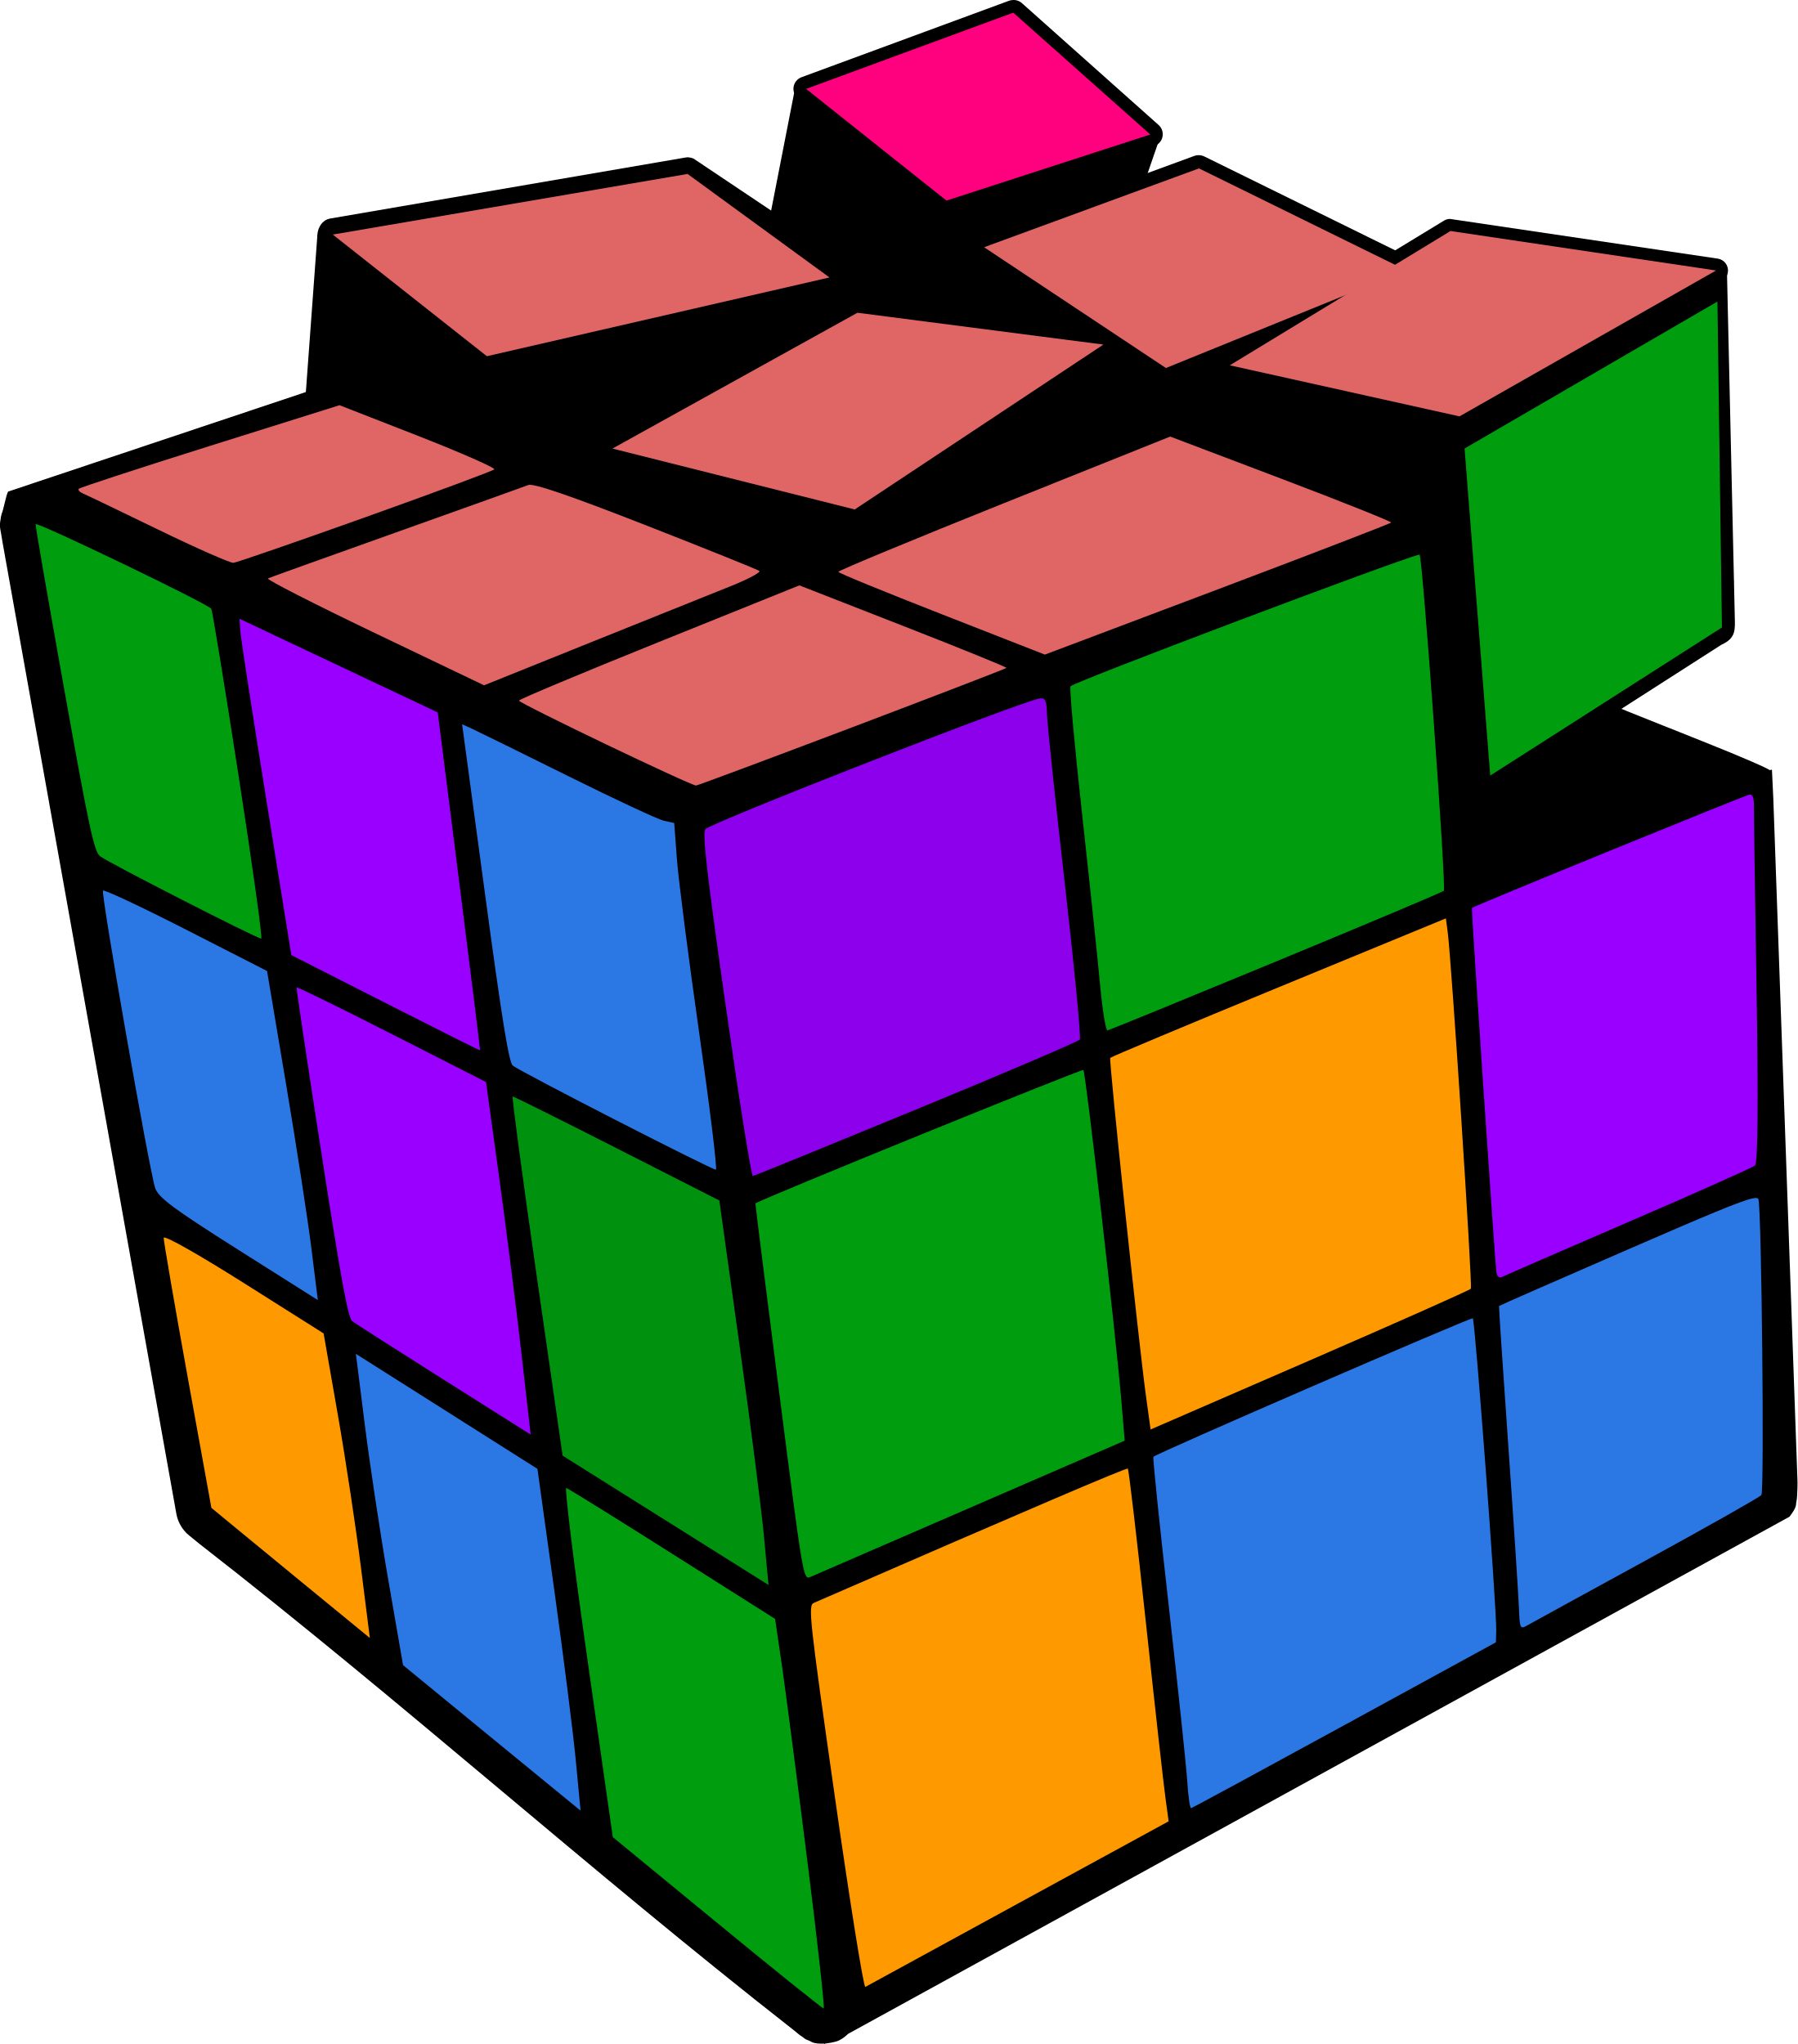
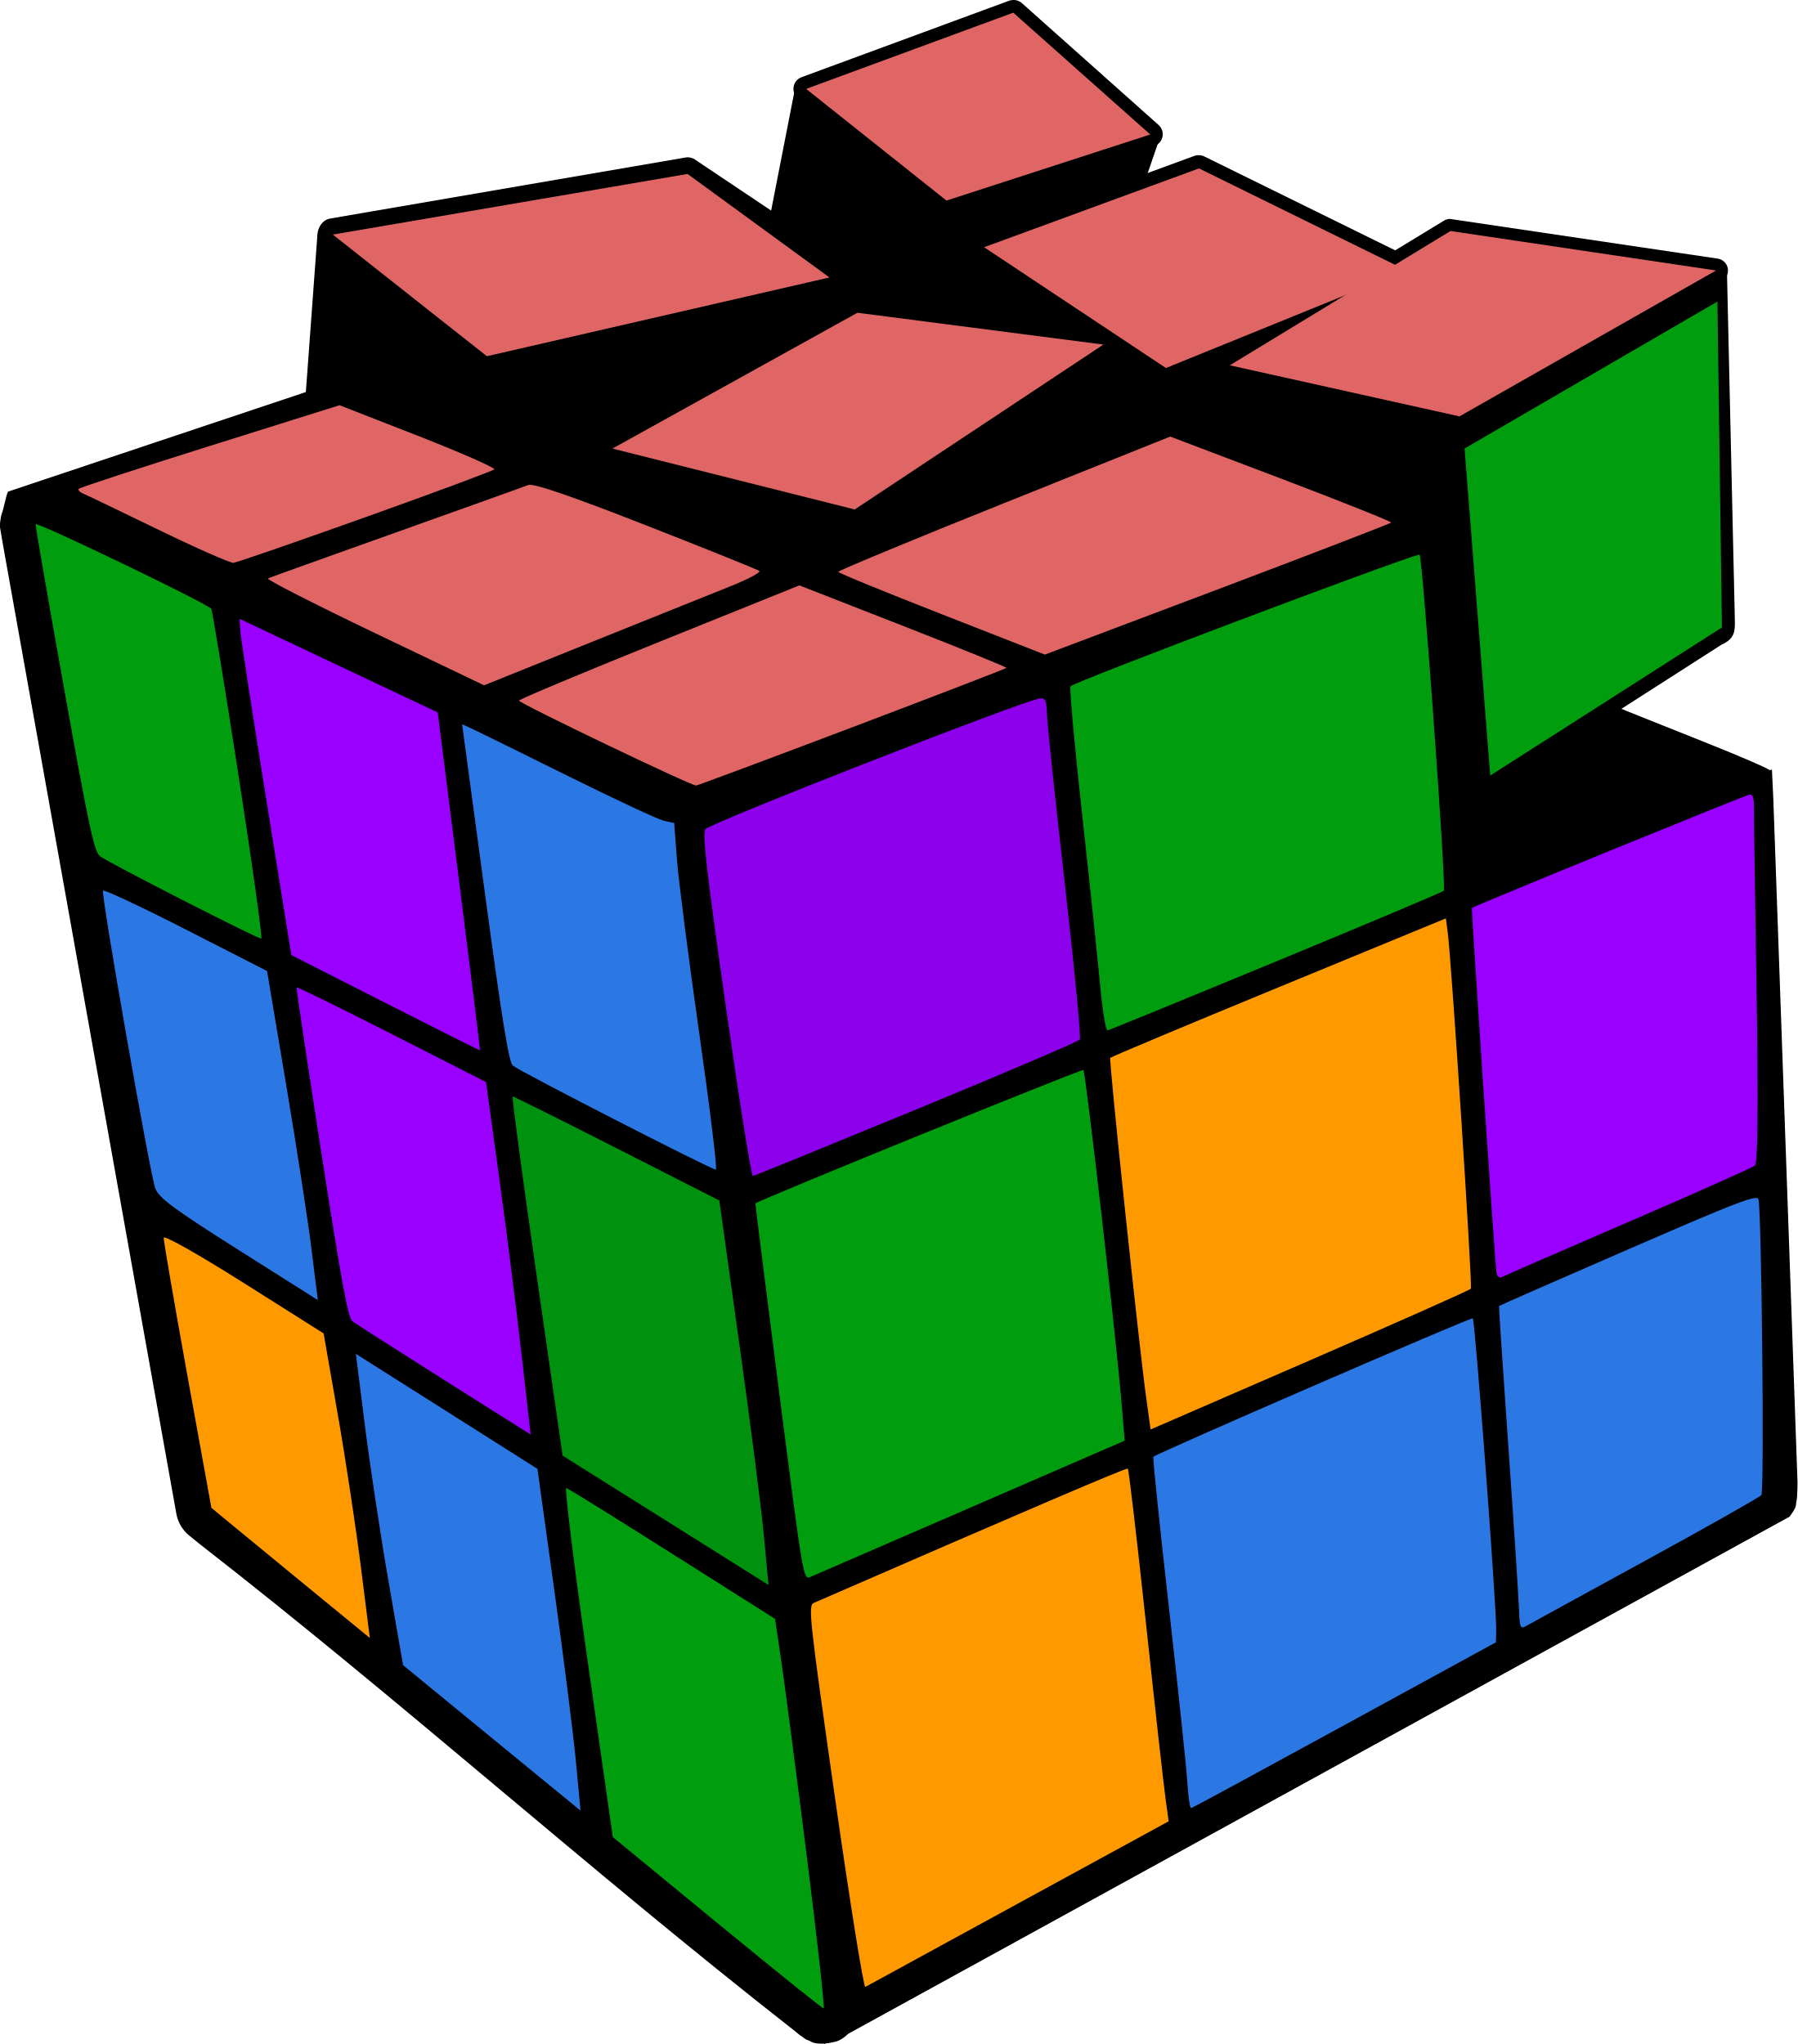
<svg xmlns="http://www.w3.org/2000/svg" width="300" height="341.15" id="svg4258" version="1.1">
  <defs id="defs4310" />
  <g id="layer1">
    <path id="path6177" d="m251.78 110.72l-21.94 6.532c-13.238 3.94-21.674 6.754-21.292 7.099 0.347 0.314 8.809 4.561 18.81 9.448l17.959 14.499 50.056-19.721c0-0.211-4.803-2.291-10.627-4.612-5.825-2.321-15.631-6.238-21.787-8.723l-11.18-4.522z" />
    <path id="path6179" d="m168.35 26.309c-0.379 0.045-0.759 0.166-1.124 0.281l-165.88 55.46c-0.333 0.585-0.776 3.096-1.068 3.709-0.124 0.399-0.138 0.638-0.169 0.843-0.063 0.409-0.109 0.626-0.111 0.786v0.562c0.018 0.223 0.041 0.289 0.055 0.394 0.026 0.209 0.083 0.401 0.112 0.618 0.061 0.434 0.164 0.969 0.281 1.686l28.995 162.05c0.25 1.363 1.007 2.663 2.079 3.541l1.798 1.461c33.854 26.334 65.097 54.489 99.008 81.027 0.485 0.378 0.847 0.708 1.18 0.955 0.166 0.125 0.295 0.196 0.506 0.338 0.104 0.071 0.197 0.192 0.45 0.337 0.125 0.071 0.342 0.134 0.674 0.281 0.323 0.14 0.54 0.5 2.416 0.449v0.056h0.112v-0.056c0.143-0.022 1.646-0.198 2.304-0.506 0.69-0.321 1.184-0.749 1.573-1.124l157.11-86.309c1.316-1.708 1.046-2.019 1.124-2.36 0.081-0.34 0.09-0.506 0.112-0.674 0.043-0.337 0.039-0.582 0.055-0.843 0.036-0.523 0.038-1.082 0.056-1.798l-4.043-114.18-0.228-4.834-3.225 0.621-47.091 18.42c-0.649-2.568-0.736-2.944-0.093-4.163l20.727-26.222c-0.143-0.368 18.268-9.169 18.146-9.548-1.69-5.251 5.216-4.865 5.131-10.575l-4.159-31.242-114.51-39.221c-0.754-0.226-1.52-0.254-2.303-0.169v-0.056z" />
    <path id="path6181" d="m168.97 0.011a2.072 2.072 0 0 0 -0.562 0.111l-34.614 12.756a2.072 2.072 0 0 0 -0.562 3.596l23.432 18.655a2.072 2.072 0 0 0 1.911 0.338l33.995-11.07a2.072 2.072 0 0 0 0.787 -3.54l-22.814-20.341a2.072 2.072 0 0 0 -1.573 -0.506v0.001z" />
    <path id="path6183" d="m81.258 59.457l3.174 34.265-33.791-22.771 2.334-31.79 28.282 20.296z" />
    <path id="path6185" d="m138.63 38.66l-57.369 20.796 3.174 34.266 57.424-20.789-3.229-34.273z" />
    <path id="path6187" d="m142.67 85.056l3.094 33.14-40.472-10.162-3.065-33.168 40.443 10.19z" />
    <path id="path6189" d="m142.67 85.057l3.094 33.14 41.478-27.518-3.088-33.177-41.484 27.555h0z" />
    <path id="path6191" d="m132.62 15.076l25.399 18.407 2.876 29.907-33.498-21.593 5.224-26.721z" />
    <path id="path6193" d="m158.02 33.483l2.876 29.907 23.187-12.867 9.731-28.218-35.793 11.178z" />
    <path id="path6195" d="m199.76 25.915a2.214 2.214 0 0 0 -0.45 0.113l-35.85 13.149a2.214 2.214 0 0 0 -0.449 3.933l30.343 20.173a2.214 2.214 0 0 0 2.079 0.168l40.12-16.295a2.214 2.214 0 0 0 0.112 -3.99l-34.614-17.025a2.214 2.214 0 0 0 -1.292 -0.225l0.001-0.001z" />
    <path id="path6197" d="m114.69 26.253c-0.133 0.02-0.263 0.027-0.393 0.055l-59.225 10.171c-2.058 0.365-2.866 3.523-1.237 4.832l25.736 20.285c0.726 0.587 1.762 0.763 2.641 0.45l56.978-14.722c1.03-0.383 1.772-1.439 1.784-2.538 0.017-1.099-0.707-2.17-1.729-2.576l-23.487-15.733c-0.336-0.147-0.702-0.222-1.068-0.225v0.001z" />
    <path id="path6199" d="m234.71 45.114l2.861 30.978-40.118 16.276-2.858-30.937 40.115-16.317z" />
    <path id="path6201" d="m241.96 36.536a2.01 2.01 0 0 0 -0.955 0.281l-36.805 22.42a2.01 2.01 0 0 0 0.618 3.708l38.322 8.541a2.01 2.01 0 0 0 1.461 -0.224l42.818-24.387a2.01 2.01 0 0 0 -0.731 -3.709l-44.335-6.574a2.01 2.01 0 0 0 -0.393 -0.056z" />
    <path id="path6203" d="m243.57 69.492l42.941-25.081c0.663 0.077 1.171-0.648 1.694 0.3l1.32 58.294c0.045 2.094 0.204 3.514-2.222 4.597l-38.605 24.747-5.127-62.857z" />
-     <path id="path6205" fill="#ff007f" d="m169.11 2.115l-34.57 12.723 23.417 18.64 34.016-11.032-22.864-20.331z" />
+     <path id="path6205" fill="#ff007f" d="m169.11 2.115l-34.57 12.723 23.417 18.64 34.016-11.032-22.864-20.331z" style="fill:#e06666;fill-opacity:1" />
    <path id="path6207" fill="#0f0" d="m5.944 87.485c-0.079 0.107 2.057 12.404 4.735 27.341 4.212 23.489 5.017 27.299 6.03 28.086 1.381 1.073 26.261 13.788 26.89 13.743 0.238-0.02-1.469-12.244-3.778-27.16-2.309-14.917-4.356-27.463-4.555-27.882-0.342-0.722-29.014-14.537-29.321-14.128h-0.001z" style="fill:#009e0f;fill-opacity:1" />
    <path id="path6209" fill="#ff0" d="m39.978 103.28l0.136 2.08c0.076 1.138 2.02 13.758 4.323 28.052l4.186 25.994 15.714 7.993c8.642 4.398 15.744 7.952 15.78 7.904 0.036-0.047-1.534-12.747-3.496-28.23l-3.565-28.162-16.54-7.815-16.54-7.815 0.002-0.001z" style="fill:#9900ff;fill-opacity:1" />
    <path id="path6211" fill="#0f0" d="m236.71 92.613c-3.776 0.944-57.388 21.17-58.05 21.93-0.199 0.23 0.665 9.813 1.933 21.306 1.269 11.493 2.62 24.344 3.008 28.557 0.385 4.214 0.95 7.616 1.237 7.565 0.291-0.042 12.988-5.239 28.212-11.532 15.224-6.294 27.787-11.589 27.921-11.768 0.421-0.562-3.56-55.722-4.049-56.089-0.028-0.022-0.093-0.02-0.212 0.03v0.001z" style="fill:#009e0f;fill-opacity:1" />
    <path id="path6213" fill="#00f" d="m77.121 120.88l3.796 28.109c2.846 21.107 4.007 28.292 4.654 28.857 1.048 0.914 33.239 17.412 33.903 17.374 0.26-0.02-0.996-10.296-2.786-22.847-1.792-12.55-3.458-25.562-3.712-28.912l-0.455-6.093-1.738-0.385c-0.949-0.214-8.101-3.55-15.888-7.414s-14.957-7.402-15.952-7.86l-1.822-0.829z" style="fill:#2b78e4;fill-opacity:1" />
    <path id="path6215" fill="#9900ff" d="m173.53 116.58c-2.891 0.388-55.239 20.866-55.827 21.83-0.493 0.808 0.3 7.649 3.418 29.489 2.234 15.644 4.272 28.419 4.527 28.38 0.256-0.036 12.535-5.044 27.3-11.124 14.764-6.081 27.04-11.329 27.264-11.654 0.224-0.325-0.897-11.954-2.482-25.841-1.585-13.887-2.925-26.597-2.983-28.244-0.092-2.572-0.264-2.966-1.217-2.836z" style="opacity:0.92;fill:#9900ff;fill-opacity:1" />
    <path id="path6217" fill="#00f" d="m17.191 148.65c-0.377 0.501 7.783 46.999 8.714 49.661 0.556 1.589 3.048 3.442 13.906 10.31l13.233 8.367-1.076-8.657c-0.595-4.76-2.501-17.109-4.237-27.452l-3.161-18.814-13.541-6.917c-7.447-3.803-13.671-6.721-13.837-6.499l-0.001 0.001z" style="fill:#2b78e4;fill-opacity:1" />
    <g fill="#ff0" id="g4282" style="fill:#9900ff;fill-opacity:1">
      <path id="path6219" d="m49.495 164.8c-0.059 0.131 1.795 12.575 4.144 27.643 3.282 21.155 4.451 27.544 5.156 28.072 0.502 0.377 7.406 4.797 15.34 9.809l14.428 9.107-1.529-13.483c-0.841-7.413-2.519-20.66-3.726-29.425l-2.193-15.922-15.758-8.026c-8.666-4.411-15.802-7.906-15.861-7.774z" style="fill:#9900ff;fill-opacity:1" />
      <path id="path6221" d="m292.02 132.61c-0.727 0.105-46.106 18.631-46.361 18.935-0.137 0.164 3.809 58.822 4.092 60.835 0.094 0.658 0.48 0.986 0.901 0.762 0.405-0.215 9.909-4.356 21.121-9.193 11.211-4.837 20.709-9.075 21.11-9.409 0.492-0.411 0.589-9.931 0.277-29.264-0.254-15.757-0.462-29.57-0.444-30.706 0.022-1.352-0.212-2.025-0.696-1.96z" style="fill:#9900ff;fill-opacity:1" />
    </g>
    <path id="path6223" fill="#ff7f00" d="m241.31 153.28l-27.881 11.485c-15.338 6.317-28.005 11.626-28.135 11.798-0.258 0.345 4.8 48.157 5.995 56.682l0.737 5.34 26.568-11.536c14.614-6.346 26.714-11.729 26.884-11.956 0.299-0.399-3.246-54.972-3.868-59.54l-0.299-2.273h-0.001z" style="fill:#ff9900;fill-opacity:1" />
    <path id="path6225" fill="#9900ff" d="m85.554 183c-0.157 0.022 1.651 13.521 4.025 29.996l4.317 29.955 17.183 10.793 17.182 10.792-0.756-8.069c-0.411-4.436-2.259-18.874-4.105-32.084l-3.349-24.014-17.103-8.705c-9.41-4.786-17.238-8.686-17.393-8.664h-0.001z" style="opacity:0.92;fill:#009e0f;fill-opacity:1" />
    <path id="path6227" fill="#f00" d="m180.81 178.59c-0.287-0.215-54.498 21.84-54.735 22.268-0.04 0.069 1.747 14.247 3.961 31.49 3.971 30.928 4.024 31.346 5.178 30.861 0.643-0.272 12.719-5.513 26.831-11.632l25.656-11.127-0.551-6.634c-0.984-11.516-5.974-54.952-6.341-55.227z" style="fill:#009e0f;fill-opacity:1" />
    <path id="path6229" fill="#ff7f00" d="m27.34 206.56c-0.025 0-0.022 0.03-0.02 0.044-0.018 0.482 1.756 10.828 3.954 22.977l4.004 22.08 1.796 1.486c0.986 0.811 6.927 5.7 13.213 10.864l11.437 9.376-1.48-11.748c-0.814-6.468-2.533-17.916-3.848-25.428l-2.386-13.658-13.318-8.414c-7.519-4.744-13.004-7.851-13.358-7.577l0.006-0.002z" style="fill:#ff9900;fill-opacity:1" />
    <g fill="#f00" id="g4290" style="fill:#2b78e4;fill-opacity:1">
      <path id="path6231" d="m59.394 225.96l1.472 11.69c0.809 6.438 2.564 18.139 3.927 25.991l2.475 14.278 14.801 12.143 14.821 12.14-0.773-8.186c-0.423-4.504-2.04-17.327-3.596-28.513l-2.825-20.347-15.151-9.598-15.151-9.598z" style="fill:#2b78e4;fill-opacity:1" />
      <path id="path6233" d="m292.48 200.02c-1.964 0.42-7.342 2.674-20.763 8.508-11.805 5.133-21.497 9.379-21.539 9.451-0.044 0.071 0.651 10.575 1.55 23.34 0.899 12.766 1.689 24.884 1.766 26.934 0.132 3.48 0.217 3.697 1.256 3.107 0.612-0.348 9.579-5.268 19.923-10.923s19.022-10.562 19.292-10.912c0.51-0.662 0.037-47.691-0.496-49.369-0.062-0.198-0.334-0.276-0.989-0.135v-0.001z" style="fill:#2b78e4;fill-opacity:1" />
    </g>
    <path id="path6235" fill="#00f" d="m245.8 220.03c-0.425-0.156-52.985 22.632-53.308 23.114-0.122 0.18 1.039 11.411 2.573 24.957 1.534 13.545 2.918 26.677 3.078 29.181 0.16 2.503 0.447 4.529 0.642 4.502 0.199-0.03 11.726-6.275 25.621-13.875l25.254-13.802 0.05-2.007c0.066-3.796-3.55-51.936-3.91-52.07z" style="fill:#2b78e4;fill-opacity:1" />
    <path id="path6237" fill="#0f0" d="m94.508 248.35c-0.31-0.069 1.303 13.012 3.595 29.068l4.17 29.203 17.407 14.305c9.574 7.871 17.577 14.299 17.781 14.291 0.204 0-1.006-10.978-2.69-24.386-1.682-13.407-3.583-28.033-4.224-32.502l-1.186-8.127-17.152-10.856c-9.436-5.971-17.397-10.923-17.706-10.995l0.005-0.001z" style="fill:#009e0f;fill-opacity:1" />
    <path id="path6239" fill="#ff7f00" d="m188.22 245.12c-0.235-0.176-16.049 6.584-52.399 22.41-0.977 0.426-0.749 2.517 3.521 32.425 2.52 17.656 4.796 31.824 5.076 31.668 0.278-0.155 11.783-6.441 25.567-13.966l25.054-13.676-0.513-3.768c-0.295-2.066-1.768-15.254-3.274-29.311s-2.866-25.662-3.027-25.783l-0.005 0.001z" style="fill:#ff9900;fill-opacity:1" />
    <g fill="#ff007f" id="g4297" style="fill:#e06666;fill-opacity:1">
      <path id="path6241" d="m56.668 67.631l-21.622 6.79c-11.893 3.74-21.753 6.964-21.905 7.167-0.151 0.201 0.174 0.561 0.726 0.787 0.552 0.226 6.219 2.951 12.585 6.044 6.365 3.093 11.994 5.569 12.509 5.52 0.516-0.048 10.434-3.474 22.038-7.621 11.605-4.147 21.282-7.735 21.492-7.979 0.21-0.244-5.514-2.768-12.717-5.589l-13.106-5.118z" style="fill:#e06666;fill-opacity:1" />
      <path id="path6243" d="m133.41 97.699l-23.422 9.442c-12.89 5.194-23.414 9.606-23.372 9.792 0.113 0.502 28.842 14.274 29.565 14.173 0.341-0.048 12.104-4.435 26.13-9.749 14.026-5.314 25.567-9.762 25.656-9.88 0.088-0.117-7.649-3.261-17.194-6.989l-17.363-6.787z" style="fill:#e06666;fill-opacity:1" />
      <path id="path6245" d="m88.171 80.953c-0.689 0.266-10.617 3.825-22.058 7.901-11.44 4.076-21.072 7.532-21.395 7.687-0.323 0.156 7.672 4.243 17.748 9.069l18.319 8.769 17.994-7.242c9.904-3.979 20.376-8.178 23.258-9.34 2.882-1.161 4.987-2.288 4.69-2.511-0.297-0.222-8.812-3.651-18.927-7.613-12.547-4.915-18.777-7.052-19.631-6.721z" style="fill:#e06666;fill-opacity:1" />
      <path id="path6247" d="m143.1 52.198l-40.886 22.669 40.433 10.164 41.504-27.522-41.05-5.31z" style="fill:#e06666;fill-opacity:1" />
      <path id="path6249" d="m200.1 28.106l-35.86 13.158 30.346 20.16 40.123-16.302-34.608-17.016z" style="fill:#e06666;fill-opacity:1" />
      <path id="path6251" d="m114.75 29.033l-59.208 10.118 25.714 20.303 57.177-13.146-23.683-17.275z" style="fill:#e06666;fill-opacity:1" />
      <path id="path6253" d="m242.08 38.558l-36.833 22.413 38.332 8.522 42.821-24.348-44.321-6.588z" style="fill:#e06666;fill-opacity:1" />
      <path id="path6255" d="m195.3 72.865l-27.718 11.105c-15.245 6.109-27.694 11.275-27.666 11.474 0.029 0.198 7.801 3.376 17.266 7.078l17.197 6.732 28.802-10.864c15.833-5.982 28.881-11.016 28.996-11.169 0.115-0.154-8.134-3.448-18.33-7.322l-18.547-7.034z" style="fill:#e06666;fill-opacity:1" />
    </g>
    <path id="path6257" fill="#0f0" d="m286.63 50.329l-42.201 24.528 4.281 54.585 38.669-24.717-0.75-54.396z" style="fill:#009e0f;fill-opacity:1" />
  </g>
</svg>
